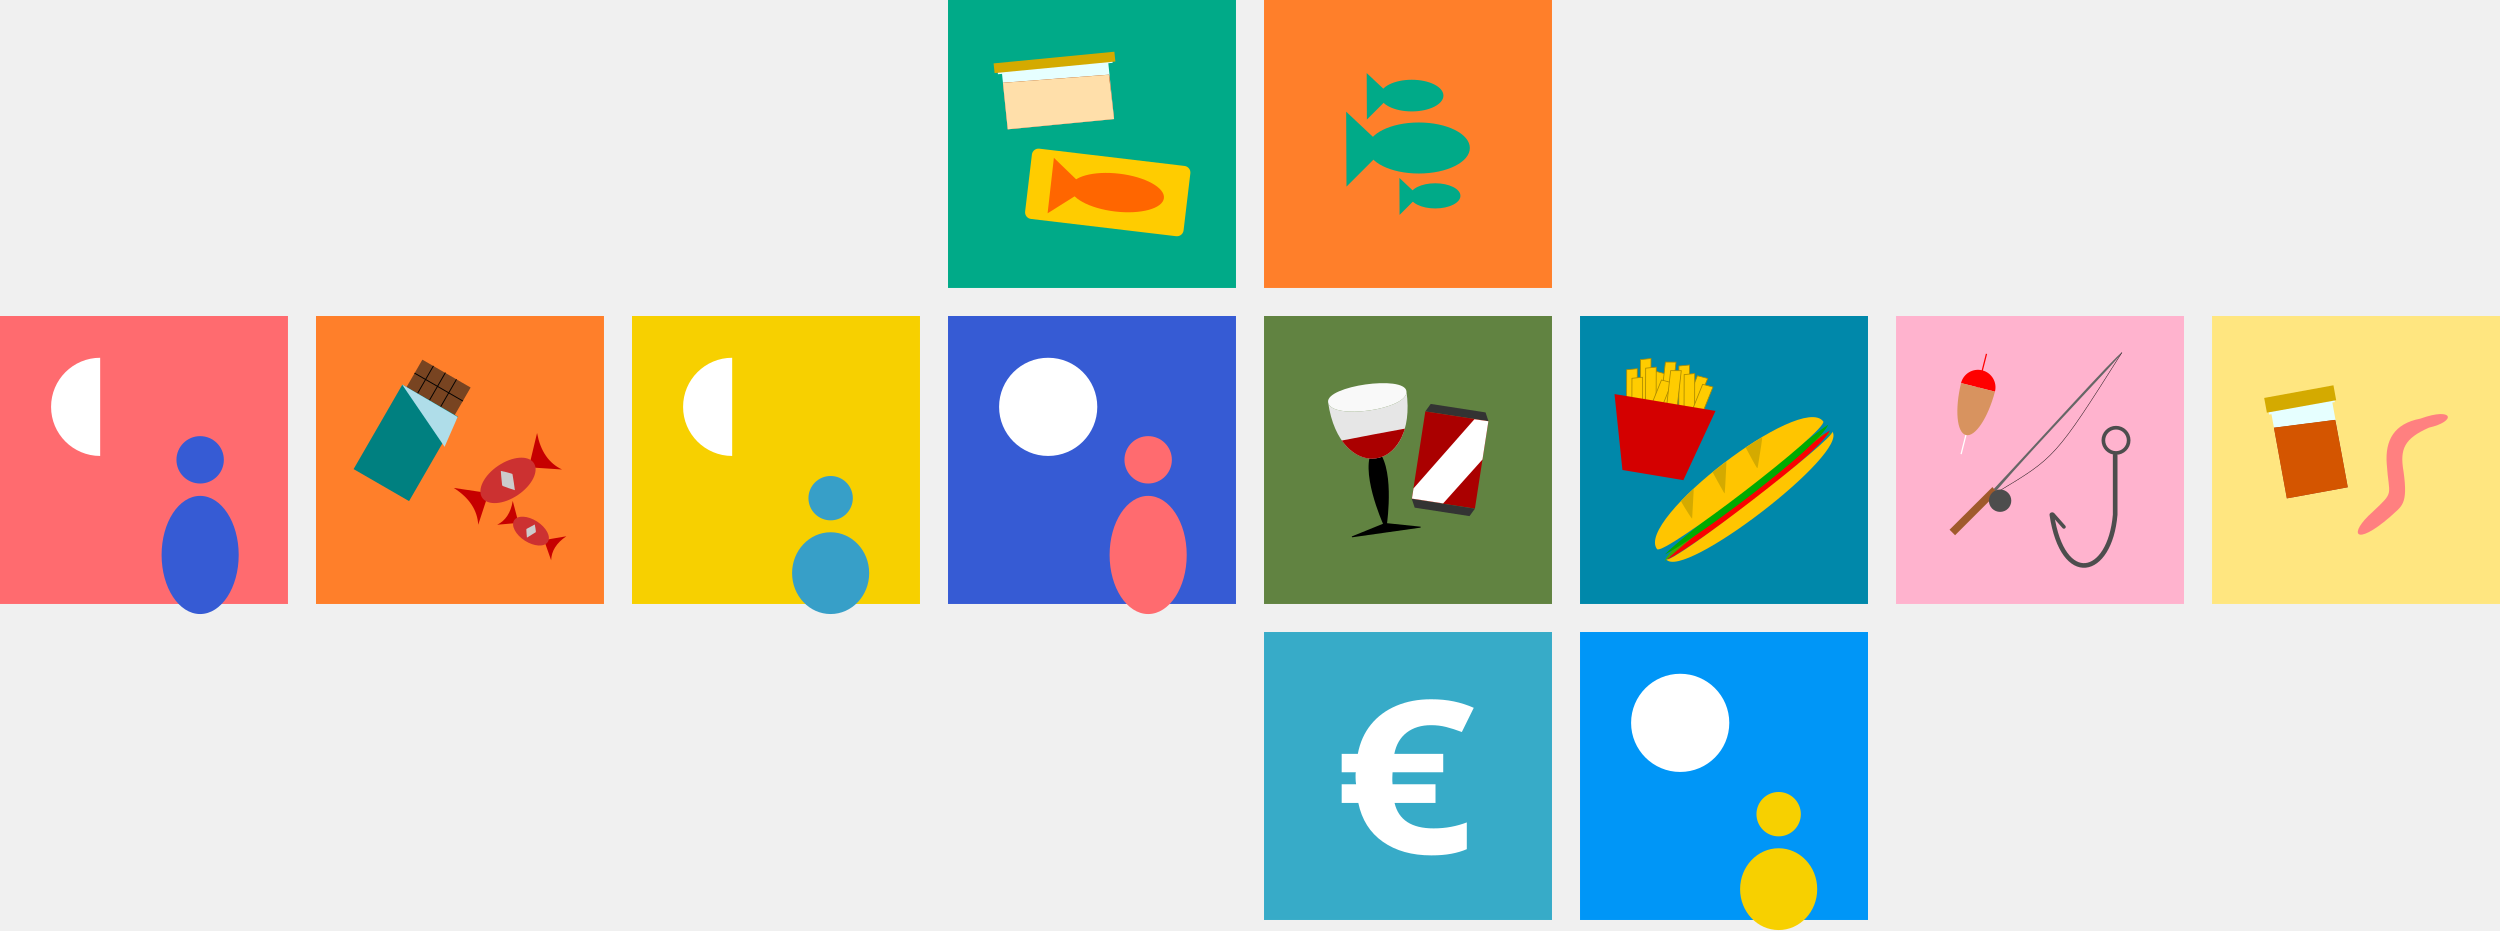
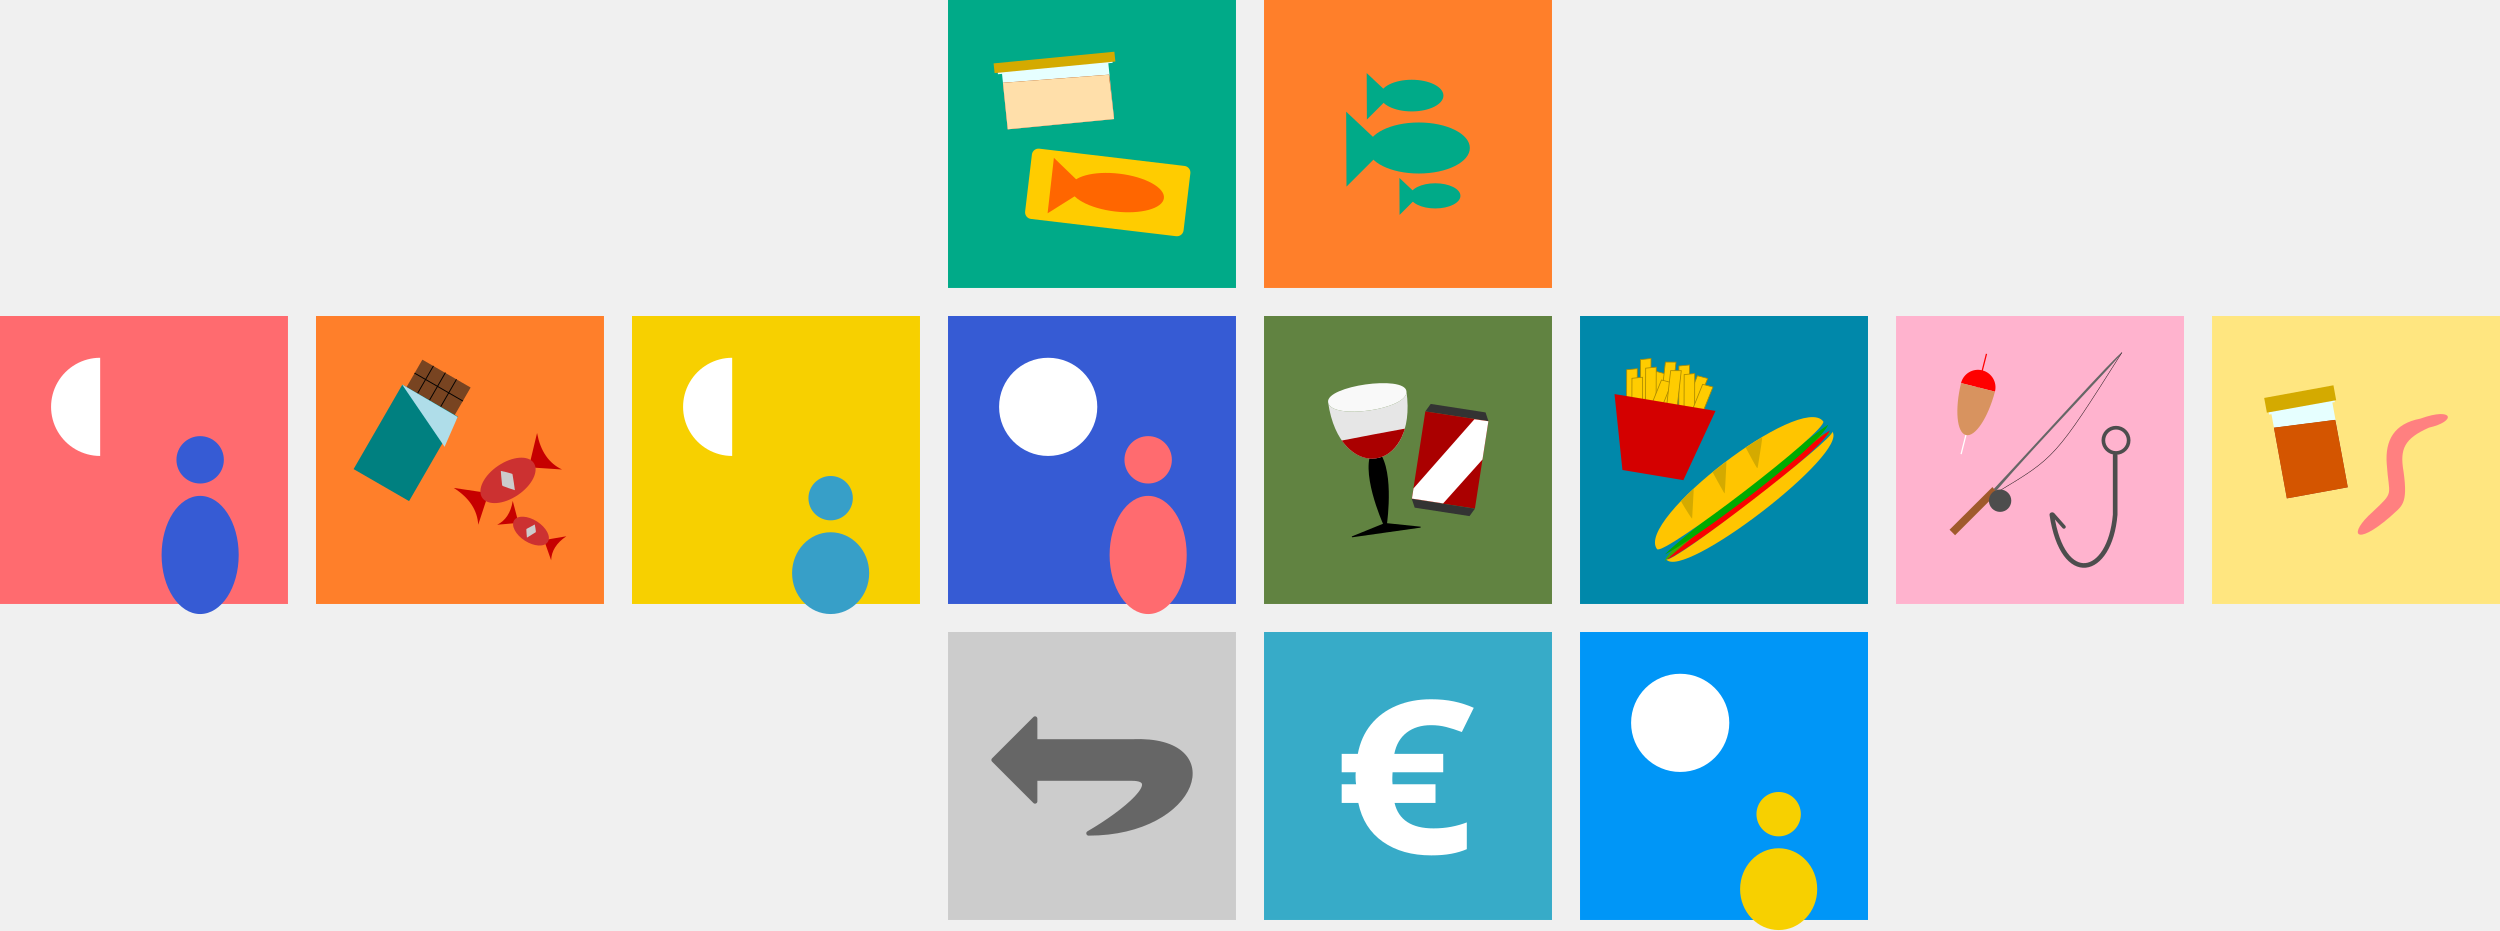
<svg xmlns="http://www.w3.org/2000/svg" width="2674.772" height="995.069" id="svg2" version="1.1">
  <defs id="defs4" />
  <g id="layer1" transform="translate(2070.567,-650.2362)">
    <g id="g4698" transform="translate(-1440.767,902.1598)">
      <rect y="86.173" x="722.586" height="308.097" width="308.097" id="rect2985" style="fill:#618341;fill-opacity:1;fill-rule:evenodd;stroke:none" />
      <g transform="translate(374.6332,-131.7996)" id="g3895">
        <g id="g3043" transform="matrix(0.990128,-0.140166,0.140166,0.990128,224.0924,21.14691)">
          <path id="path3018" d="m 191.178,368.986 c -19.136,19.136 -1.25,81.188 -1.25,81.188 l -35,8.75 0.25,0.969 36.625,-0.004 0.375,-0.094 0.375,0.094 36.625,0.004 0.219,-0.969 -35.103,-8.75 c 0,0 18.02,-62.051 -1.116,-81.188 -0.236,-0.236 -1,0 -1,0 0,0 -0.764,-0.236 -1,0 z" style="font-size:medium;font-style:normal;font-variant:normal;font-weight:normal;font-stretch:normal;text-indent:0;text-align:start;text-decoration:none;line-height:normal;letter-spacing:normal;word-spacing:normal;text-transform:none;direction:ltr;block-progression:tb;writing-mode:lr-tb;text-anchor:start;baseline-shift:baseline;color:#000000;fill:#000000;fill-opacity:1;stroke:none;stroke-width:1px;marker:none;visibility:visible;display:inline;overflow:visible;enable-background:accumulate;font-family:Sans;-inkscape-font-specification:Sans" />
          <g style="fill:#f2f2f2;stroke:none" id="g3007">
            <g style="fill:#f2f2f2;stroke:none" id="g3003">
              <path id="path2993" d="m 150,313.183 c 0,88.822 84.643,88.822 84.643,0 0,19.893 -84.643,19.893 -84.643,0 z" style="fill:#e6e6e6;stroke:none" />
              <path id="path2999" d="m 150,313.183 c 0,-17.607 84.643,-17.607 84.643,0 0,19.893 -84.643,19.893 -84.643,0 z" style="fill:#f9f9f9;stroke:none" />
            </g>
          </g>
          <path id="path3016" d="m 187.055,379.469 c -10.523,-1.883 -19.879,-9.14 -26.662,-20.679 l -1.659,-2.823 1.236,-0.192 c 1.551,-0.241 67.169,-3.249 67.331,-3.086 0.191,0.194 -2.713,5.577 -4.466,8.277 -6.667,10.268 -15.809,16.886 -25.56,18.503 -3.001,0.497 -7.443,0.498 -10.219,5.7e-4 l 0,-1e-5 z" style="fill:#aa0000;stroke:none" />
        </g>
        <g id="g3887" transform="matrix(0.988278,0.1526652,-0.1526652,0.988278,353.8551,-85.00787)">
          <g transform="translate(138.9286,-40.35714)" id="g3875">
            <path style="font-size:medium;font-style:normal;font-variant:normal;font-weight:normal;font-stretch:normal;text-indent:0;text-align:start;text-decoration:none;line-height:normal;letter-spacing:normal;word-spacing:normal;text-transform:none;direction:ltr;block-progression:tb;writing-mode:lr-tb;text-anchor:start;baseline-shift:baseline;color:#000000;fill:#333333;fill-opacity:1;fill-rule:nonzero;stroke:none;stroke-width:8.947;marker:none;visibility:visible;display:inline;overflow:visible;enable-background:accumulate;font-family:Sans;-inkscape-font-specification:Sans" d="m 92.094,406.433 -4.469,8.725 0,0.061 68.312,0 0,-0.061 -4.469,-8.725 -59.375,0 z" id="path3869" />
            <g id="g3871">
              <path id="path3867" d="m 87.625,415.219 0,94.719 68.312,0 0,-94.719 -68.312,0 z" style="font-size:medium;font-style:normal;font-variant:normal;font-weight:normal;font-stretch:normal;text-indent:0;text-align:start;text-decoration:none;line-height:normal;letter-spacing:normal;word-spacing:normal;text-transform:none;direction:ltr;block-progression:tb;writing-mode:lr-tb;text-anchor:start;baseline-shift:baseline;color:#000000;fill:#aa0000;fill-opacity:1;fill-rule:nonzero;stroke:none;stroke-width:8.947;marker:none;visibility:visible;display:inline;overflow:visible;enable-background:accumulate;font-family:Sans;-inkscape-font-specification:Sans" />
              <path id="rect3061" d="m 87.625,509.937 0,0.061 4.469,8.725 59.375,0 4.469,-8.725 0,-0.061 -68.312,0 z" style="font-size:medium;font-style:normal;font-variant:normal;font-weight:normal;font-stretch:normal;text-indent:0;text-align:start;text-decoration:none;line-height:normal;letter-spacing:normal;word-spacing:normal;text-transform:none;direction:ltr;block-progression:tb;writing-mode:lr-tb;text-anchor:start;baseline-shift:baseline;color:#000000;fill:#333333;fill-opacity:1;fill-rule:nonzero;stroke:none;stroke-width:8.947;marker:none;visibility:visible;display:inline;overflow:visible;enable-background:accumulate;font-family:Sans;-inkscape-font-specification:Sans" />
            </g>
          </g>
          <path id="path3885" d="m 226.642,463.711 0,-5.523 26.547,-41.531 26.547,-41.531 7.56,-0.096 7.56,-0.096 0,20.701 0,20.701 -17.214,26.449 -17.214,26.449 -16.893,0 -16.893,0 0,-5.523 z" style="fill:#ffffff;stroke:none" />
        </g>
      </g>
    </g>
    <path id="path3985" d="" style="fill:#ffeeaa;fill-opacity:1;stroke:none" />
    <g transform="translate(-184.0868,660.9846)" id="g4232">
      <rect y="327.348" x="-195.998" height="308.097" width="308.097" id="rect2985-1" style="fill:#0088aa;fill-rule:evenodd;stroke:none" />
      <g id="g4203">
        <g transform="matrix(0.9995776,0.02906053,-0.02906053,0.9995776,13.56589,8.106573)" id="g4039">
          <path id="path4027" d="M -101.425,584.891 C -103.231,582.678 69.526,439.683 72.333,443.124 61.589,429.956 -106.624,573.329 -101.425,584.891 z" style="fill:#44aa00;fill-opacity:1;stroke:none" />
          <path style="fill:#fb0000;fill-opacity:1;stroke:none" d="M -99.991,583.518 C -83.607,564.619 52.491,452.396 70.679,439.661 60.398,464.912 -69.019,567.139 -99.991,583.518 z" id="path4029" />
          <path id="path4037" d="M -101.991,577.518 C -85.607,558.619 50.491,446.396 68.679,433.661 58.398,458.912 -71.019,561.139 -101.991,577.518 z" style="fill:#00aa00;fill-opacity:1;stroke:none" />
          <g id="g4031" transform="matrix(0.7748265,-0.632174,0.632174,0.7748265,-224.3925,127.4273)">
            <path transform="translate(-313.1473,77.78175)" id="path3955" d="m 120.208,338.689 c 0,-39.184 224.254,-39.184 224.254,0 0,10.607 -224.254,10.607 -224.254,0 z" style="fill:#ffc500;fill-opacity:1;stroke:none" />
            <path transform="translate(-313.1473,77.78175)" id="path3997" d="m 169.752,333.646 c -0.019,-2.853 1.691,-19.534 2.036,-19.849 0.149,-0.136 3.806,-0.672 8.128,-1.19 4.321,-0.518 8.46,-1.021 9.196,-1.116 0.737,-0.096 1.339,-0.073 1.339,0.05 0,0.123 -0.775,1.129 -1.722,2.236 -9.477,11.079 -16.633,19.409 -17.685,20.584 l -1.278,1.429 -0.015,-2.143 0,0 z" style="fill:#d4aa00;fill-opacity:1;stroke:none" />
            <path transform="translate(-313.1473,77.78175)" id="path4001" d="m 213.891,333.769 c 0.272,-2.592 3.324,-22.823 3.561,-23.604 0.174,-0.574 0.943,-0.625 9.506,-0.625 8.835,0 9.29,0.032 8.791,0.625 -0.289,0.344 -2.278,2.714 -4.419,5.268 -6.033,7.194 -16.446,19.254 -17.075,19.776 -0.507,0.421 -0.545,0.273 -0.365,-1.439 z" style="fill:#d4aa00;fill-opacity:1;stroke:none" />
            <path transform="translate(-313.1473,77.78175)" id="path4003" d="m 257.952,334.494 c 9.1e-4,-1.195 0.909,-7.297 2.739,-18.416 l 0.952,-5.783 0.922,0.141 c 0.507,0.077 2.288,0.229 3.957,0.337 5.769,0.372 15.537,1.368 15.813,1.612 0.228,0.201 -10.212,10.333 -20.813,20.199 -3.592,3.343 -3.572,3.332 -3.571,1.909 z" style="fill:#d4aa00;fill-opacity:1;stroke:none" />
          </g>
          <path style="fill:#ffc500;fill-opacity:1;stroke:none" d="M -100.541,582.732 C -95.122,589.373 78.057,446.895 73.217,440.964 91.863,463.817 -81.895,605.585 -100.541,582.732 z" id="path4005" />
        </g>
        <g transform="matrix(0.9863827,0.1644661,-0.1644661,0.9863827,-11.28498,-125.6198)" id="g4185">
          <g id="g4168">
            <g transform="matrix(0.861092,0,0,0.836113,7.223961,83.34625)" id="g4124">
              <path style="fill:#ffcc00;stroke:#aa8800" d="m -65.26,529.019 13.317,84.313 12.971,-2.049 -13.553,-85.809 z" id="path4054" />
              <path style="fill:#ffcc00;stroke:#aa8800" d="m -50.52,513.335 13.317,84.313 12.971,-2.049 -13.553,-85.809 z" id="path4054-0" />
              <path style="fill:#ffcc00;stroke:#aa8800" d="m -28.779,524.926 -17.954,83.448 12.838,2.762 18.272,-84.93 z" id="path4054-9" />
              <path style="fill:#ffcc00;stroke:#aa8800" d="m -2.032,513.335 13.317,84.313 12.971,-2.049 -13.553,-85.809 z" id="path4054-4" />
              <path style="fill:#ffcc00;stroke:#aa8800" d="m 22.601,521.725 -17.954,83.448 12.838,2.762 18.272,-84.93 z" id="path4054-9-8" />
              <path style="fill:#ffcc00;stroke:#aa8800" d="m -19.414,511.208 4.363,85.246 13.115,-0.671 -4.44,-86.76 z" id="path4054-8" />
            </g>
            <g id="g4124-2" transform="matrix(0.861092,0,0,0.836113,14.27167,91.46806)">
              <path style="fill:#ffcc00;stroke:#aa8800" d="m -65.26,529.019 13.317,84.313 12.971,-2.049 -13.553,-85.809 z" id="path4054-45" />
              <path style="fill:#ffcc00;stroke:#aa8800" d="m -50.52,513.335 13.317,84.313 12.971,-2.049 -13.553,-85.809 z" id="path4054-0-5" />
              <path style="fill:#ffcc00;stroke:#aa8800" d="m -28.779,524.926 -17.954,83.448 12.838,2.762 18.272,-84.93 z" id="path4054-9-1" />
              <path style="fill:#ffcc00;stroke:#aa8800" d="m -2.032,513.335 13.317,84.313 12.971,-2.049 -13.553,-85.809 z" id="path4054-4-7" />
              <path style="fill:#ffcc00;stroke:#aa8800" d="m 22.601,521.725 -17.954,83.448 12.838,2.762 18.272,-84.93 z" id="path4054-9-8-1" />
              <path style="fill:#ffcc00;stroke:#aa8800" d="m -19.414,511.208 4.363,85.246 13.115,-0.671 -4.44,-86.76 z" id="path4054-8-1" />
            </g>
            <path id="path4052" d="m -57.579,553.497 21.731,78.748 66.122,0 21.731,-78.748 z" style="fill:#d40000;stroke:none" />
          </g>
        </g>
      </g>
    </g>
    <g id="g4564" transform="translate(-329.8727,192.7018)">
      <g id="g4451" transform="translate(721.7187,203.2897)">
        <g style="fill:#ffe680" transform="translate(100.2602,264.9931)" id="g4232-1">
          <rect y="327.348" x="-195.998" height="308.097" width="308.097" id="rect2985-1-1" style="fill:#ffe680;fill-rule:evenodd;stroke:none" />
        </g>
        <g id="g4461">
          <path style="fill:#ff8080;stroke:none" d="m 127.171,702.134 c -28.221,5.358 -37.921,23.12 -35.977,48.68 2.33,35.048 8.808,28.464 -14.968,50.977 -26.959,23.713 -19.31,38.183 18.537,5.443 12.315,-11.703 19.561,-12.225 14.34,-48.838 -4.053,-23.759 0.789,-34.891 27.235,-46.601 29.923,-6.812 26.465,-22.492 -9.167,-9.661 z" id="path4433" />
          <g id="g4445" transform="matrix(0.5615522,-0.1026184,0.1026184,0.5615522,-62.38352,331.4606)">
            <path id="path4435" d="m -63.135,640.087 0,160.614 116.168,0 0,-161.624 4.724,0 0,-6.2 -4.821,0 -120.536,0 0,7.143 z" style="fill:#e6ffff;fill-opacity:1;stroke:none" />
            <path transform="translate(-313.1473,69.56746)" id="path4439" d="m 250,663.666 0,-67.321 1.696,7.8e-4 c 0.933,4.4e-4 26.757,1.367 57.387,3.036 30.63,1.669 55.982,3.035 56.339,3.035 0.624,0 0.649,2.404 0.649,64.286 l 0,64.286 -58.036,0 -58.036,0 0,-67.321 z" style="fill:#aa4400;fill-opacity:1;stroke:none" />
            <path transform="translate(-313.1473,69.56746)" id="path4441" d="m 250,663.671 0,-67.317 2.589,0.193 c 2.213,0.165 80.369,4.335 104.64,5.583 6.831,0.351 8.147,0.507 8.281,0.977 0.087,0.308 0.271,29.207 0.409,64.22 l 0.25,63.661 -58.084,0 -58.084,0 0,-67.317 z" style="fill:#d45500;fill-opacity:1;stroke:none" />
            <path id="path4443" d="m -71.089,635.749 0,-28.064 131.951,0 0,28.438 z" style="fill:#d4aa00;stroke:none" />
          </g>
        </g>
      </g>
    </g>
    <g id="g3330" transform="translate(220.2739,-827.1584)">
      <rect y="1815.491" x="-262.262" height="308.097" width="308.097" id="rect2985-1-1-4" style="fill:#ffb3ce;fill-opacity:1;fill-rule:evenodd;stroke:none" />
      <g transform="translate(1608,140)" id="g3314">
        <g id="g4621" transform="matrix(0.9193066,0,0,0.9193066,-1751.957,1133.416)">
          <path style="fill:#666666;stroke:none" d="m 1238.952,509.405 c -5.119,1.091 -99.668,106.066 -149.503,159.099 l 2.399,2.652 c 47.477,-55.39 147.521,-158.471 147.103,-161.751 z" id="path4603" transform="translate(-1104.546,122.5988)" />
          <path style="fill:#a05a2c;stroke:none" d="m 1088.061,666.105 5.682,6.945 -49.182,49.182 -6.44,-6.44 z" id="path4605" transform="translate(-1104.546,122.5988)" />
          <path style="fill:none;stroke:#000000;stroke-width:0.5;stroke-linecap:butt;stroke-linejoin:miter;stroke-miterlimit:4;stroke-opacity:1;stroke-dasharray:none" d="M 1238.839,509.416 C 1161.138,632.366 1160.415,631.916 1093.75,672.005" id="path4611" transform="translate(-1104.546,122.5988)" />
-           <path style="fill:#4d4d4d;fill-opacity:1;stroke:none" id="path4609" d="m 1106.607,687.362 c 0,7.199 -5.836,13.036 -13.036,13.036 -7.199,0 -13.036,-5.836 -13.036,-13.036 0,-7.199 5.836,-13.036 13.036,-13.036 7.199,0 13.036,5.836 13.036,13.036 z" transform="translate(-1101.154,117.2417)" />
+           <path style="fill:#4d4d4d;fill-opacity:1;stroke:none" id="path4609" d="m 1106.607,687.362 a 13.036,13.036 0 0 1 -13.036,13.036 13.036,13.036 0 0 1 -13.036,-13.036 13.036,13.036 0 0 1 13.036,-13.036 13.036,13.036 0 0 1 13.036,13.036 z" transform="translate(-1101.154,117.2417)" />
        </g>
        <g id="g4633" transform="matrix(1.307474,0,0,1.307474,-1818.23,926.7084)" style="stroke:#4d4d4d">
          <path id="path4627" d="m 139.531,686.787 0,48.518 c -4.319,50.871 -42.885,59.692 -51.832,0" style="fill:none;stroke:#4d4d4d;stroke-width:3.795;stroke-linecap:round;stroke-linejoin:miter;stroke-miterlimit:4;stroke-opacity:1;stroke-dasharray:none" />
          <path id="path4629" d="m 88.57,735.04 9.028,10.228" style="fill:none;stroke:#4d4d4d;stroke-width:3;stroke-linecap:round;stroke-linejoin:miter;stroke-miterlimit:4;stroke-opacity:1;stroke-dasharray:none" />
-           <path transform="translate(-1104.546,122.5988)" d="m 1255.115,551.832 c 0,5.718 -4.636,10.354 -10.354,10.354 -5.718,0 -10.354,-4.636 -10.354,-10.354 0,-5.718 4.636,-10.354 10.354,-10.354 5.718,0 10.354,4.636 10.354,10.354 z" id="path4631" style="fill:none;stroke:#4d4d4d;stroke-width:3;stroke-linecap:round;stroke-linejoin:bevel;stroke-miterlimit:4;stroke-opacity:1;stroke-dasharray:none" />
+           <path transform="translate(-1104.546,122.5988)" d="m 1255.115,551.832 a 10.354,10.354 0 0 1 -10.354,10.354 10.354,10.354 0 0 1 -10.354,-10.354 10.354,10.354 0 0 1 10.354,-10.354 10.354,10.354 0 0 1 10.354,10.354 z" id="path4631" style="fill:none;stroke:#4d4d4d;stroke-width:3;stroke-linecap:round;stroke-linejoin:bevel;stroke-miterlimit:4;stroke-opacity:1;stroke-dasharray:none" />
        </g>
        <g transform="matrix(0.5059572,0.1281894,-0.1281894,0.5059572,-1830.994,1371.493)" id="g3939">
          <path id="path3928" d="m 268.923,742.34 0,82.437" style="fill:#ffffff;fill-opacity:1;stroke:#ffffff;stroke-width:2.611;stroke-linecap:butt;stroke-linejoin:miter;stroke-miterlimit:4;stroke-opacity:1;stroke-dasharray:none" transform="translate(-4.3445948e-6,3.159793e-5)" />
          <path style="fill:#ff0000;fill-opacity:1;stroke:#ff0000;stroke-width:2.611;stroke-linecap:butt;stroke-linejoin:miter;stroke-miterlimit:4;stroke-opacity:1;stroke-dasharray:none" d="m 268.923,612.697 0,82.437" id="path3922" transform="translate(-4.3445948e-6,3.159793e-5)" />
          <path id="path3152" d="m 268.87,647.614 c -19.805,0 -35.844,16.039 -35.844,35.844 0,0.052 -2.2e-4,0.104 0,0.156 l 71.719,0 c 2e-4,-0.052 0,-0.104 0,-0.156 0,-19.805 -16.07,-35.844 -35.875,-35.844 z" style="fill:#ff0000;fill-opacity:1;stroke:none" />
          <path id="path3148" d="m 304.751,683.584 -71.656,0 c 0.612,55.964 16.396,100.839 35.812,100.839 19.417,0 35.232,-44.874 35.844,-100.839 z" style="fill:#d8935f;fill-opacity:1;stroke:none" />
        </g>
      </g>
    </g>
-     <g id="g3348" transform="translate(139.026,1024.721)">
-       <rect style="fill:#37abc8;fill-opacity:1;fill-rule:evenodd;stroke:none" id="rect2985-1-1-4-1" width="308.097" height="308.097" x="-857.207" y="301.709" />
-       <text xml:space="preserve" style="font-size:246.699px;font-style:normal;font-weight:normal;line-height:125%;letter-spacing:0px;word-spacing:0px;fill:#ffffff;fill-opacity:1;stroke:none;font-family:Sans" x="-726.906" y="579.666" id="text3157" transform="scale(1.076637,0.9288181)">
-         <tspan id="tspan3159" x="-726.906" y="579.666" style="font-style:normal;font-variant:normal;font-weight:bold;font-stretch:normal;font-family:DokChampa;-inkscape-font-specification:DokChampa Bold">€</tspan>
-       </text>
-     </g>
+     <rect y="1326.429" x="-718.181" height="308.097" width="308.097" id="rect2985-1-1-4-1" style="fill:#37abc8;fill-opacity:1;fill-rule:evenodd;stroke:none" />
+     <text transform="scale(1.076637,0.9288181)" id="text3157" y="1682.919" x="-597.776" style="font-style:normal;font-weight:normal;font-size:246.699px;line-height:125%;font-family:Sans;letter-spacing:0px;word-spacing:0px;fill:#ffffff;fill-opacity:1;stroke:none" xml:space="preserve">
+       <tspan style="font-style:normal;font-variant:normal;font-weight:bold;font-stretch:normal;font-family:DokChampa;-inkscape-font-specification:'DokChampa Bold'" y="1682.919" x="-597.776" id="tspan3159">€</tspan>
+     </text>
+     <rect style="fill:#cccccc;fill-opacity:1;fill-rule:evenodd;stroke:none" id="rect4294" width="308.097" height="308.097" x="-1056.278" y="1326.429" />
    <g id="g4826" transform="translate(-2954.845,794.0753)">
      <rect y="194.258" x="1222.375" height="308.097" width="308.097" id="rect2985-9" style="fill:#ff7f2a;fill-opacity:1;fill-rule:evenodd;stroke:none" />
      <g id="g4809">
        <g id="g4786" transform="matrix(0.6674913,0,0,0.6674913,486.9109,134.8176)">
          <g transform="matrix(0.5756805,-0.388286,0.388286,0.5756805,486.0992,697.0466)" id="g4750">
            <path style="fill:#c60000;fill-opacity:1;stroke:none" d="m 1266.429,276.648 c 17.314,39.898 16.253,73.672 -0.714,102.143 l 60.714,-47.143 z" id="path4716" />
            <path style="fill:#c60000;fill-opacity:1;stroke:none" d="m 1496.786,279.148 c -17.314,39.898 -16.253,73.672 0.714,102.143 l -60.714,-47.143 z" id="path4716-6" />
-             <path style="fill:#cc3131;fill-opacity:1;stroke:none" id="path4718" d="m 1422.499,293.076 c 0,28.403 -37.256,51.429 -83.213,51.429 -45.957,0 -83.213,-23.025 -83.213,-51.429 0,-28.403 37.256,-51.429 83.213,-51.429 45.957,0 83.213,23.025 83.213,51.429 z" transform="matrix(0.8626591,0,0,0.7916667,224.653,100.3433)" />
+             <path style="fill:#cc3131;fill-opacity:1;stroke:none" id="path4718" d="m 1422.499,293.076 a 83.213,51.429 0 0 1 -83.213,51.429 83.213,51.429 0 0 1 -83.213,-51.429 83.213,51.429 0 0 1 83.213,-51.429 83.213,51.429 0 0 1 83.213,51.429 z" transform="matrix(0.8626591,0,0,0.7916667,224.653,100.3433)" />
            <path style="fill:#cccccc;fill-opacity:1;stroke:none" d="m 1370.969,347.717 c -8.941,-11.926 -9.155,-12.296 -8.207,-14.177 4.045,-8.022 15.35,-28.559 15.725,-28.568 0.256,-0.006 4.535,4.527 9.509,10.073 6.369,7.101 8.912,10.428 8.599,11.25 -1.191,3.13 -15.764,33.615 -16.081,33.639 -0.201,0.015 -4.496,-5.482 -9.545,-12.217 l 0,0 z" id="path4748" />
          </g>
          <g transform="matrix(0.3758879,0.2417836,-0.2417836,0.3758879,1008.039,-24.75173)" id="g4750-3">
            <path style="fill:#c60000;fill-opacity:1;stroke:none" d="m 1266.429,276.648 c 17.314,39.898 16.253,73.672 -0.714,102.143 l 60.714,-47.143 z" id="path4716-7" />
            <path style="fill:#c60000;fill-opacity:1;stroke:none" d="m 1496.786,279.148 c -17.314,39.898 -16.253,73.672 0.714,102.143 l -60.714,-47.143 z" id="path4716-6-8" />
-             <path style="fill:#cc3131;fill-opacity:1;stroke:none" id="path4718-8" d="m 1422.499,293.076 c 0,28.403 -37.256,51.429 -83.213,51.429 -45.957,0 -83.213,-23.025 -83.213,-51.429 0,-28.403 37.256,-51.429 83.213,-51.429 45.957,0 83.213,23.025 83.213,51.429 z" transform="matrix(0.8626591,0,0,0.7916667,224.653,100.3433)" />
+             <path style="fill:#cc3131;fill-opacity:1;stroke:none" id="path4718-8" d="m 1422.499,293.076 a 83.213,51.429 0 0 1 -83.213,51.429 83.213,51.429 0 0 1 -83.213,-51.429 83.213,51.429 0 0 1 83.213,-51.429 83.213,51.429 0 0 1 83.213,51.429 z" transform="matrix(0.8626591,0,0,0.7916667,224.653,100.3433)" />
            <path style="fill:#cccccc;fill-opacity:1;stroke:none" d="m 1370.969,347.717 c -8.941,-11.926 -9.155,-12.296 -8.207,-14.177 4.045,-8.022 15.35,-28.559 15.725,-28.568 0.256,-0.006 4.535,4.527 9.509,10.073 6.369,7.101 8.912,10.428 8.599,11.25 -1.191,3.13 -15.764,33.615 -16.081,33.639 -0.201,0.015 -4.496,-5.482 -9.545,-12.217 l 0,0 z" id="path4748-2" />
          </g>
        </g>
        <g id="g4804" transform="matrix(0.466838,0.269529,-0.269529,0.466838,876.0563,-162.241)">
          <rect y="221.007" x="1113.188" height="156.069" width="110.612" id="rect4802" style="fill:#784421;fill-opacity:1;stroke:none" />
          <path style="fill:none;stroke:#000000;stroke-width:1.855px;stroke-linecap:butt;stroke-linejoin:miter;stroke-opacity:1" d="m 1138.382,220.656 0,121.043" id="path5162" />
          <path style="fill:none;stroke:#000000;stroke-width:1.855px;stroke-linecap:butt;stroke-linejoin:miter;stroke-opacity:1" d="m 1165.682,220.334 0,124.592" id="path5164" />
          <path style="fill:none;stroke:#000000;stroke-width:1.855px;stroke-linecap:butt;stroke-linejoin:miter;stroke-opacity:1" d="m 1191.407,220.922 0,120.866" id="path5166" />
          <rect y="283.791" x="1103.571" height="193.571" width="127.143" id="rect4798" style="fill:#008080;fill-opacity:1;stroke:none" />
          <path id="path4800" d="m 1102.857,283.791 135,65 -7.143,-64.286 z" style="fill:#afdde9;stroke:none" />
        </g>
      </g>
      <path style="fill:none;stroke:#000000;stroke-width:1px;stroke-linecap:butt;stroke-linejoin:miter;stroke-opacity:1" d="m 913.43,506.754 51.895,29.962" id="path5168" transform="translate(414.2857,-251.4286)" />
    </g>
    <g transform="translate(-540.5491,326.8177)" id="g4232-4">
      <rect y="323.418" x="-177.632" height="308.097" width="308.097" id="rect2985-1-8" style="fill:#ff7f2a;fill-rule:evenodd;stroke:none" />
      <g id="g5006">
        <g transform="matrix(0.6931217,0,0,0.6931217,8.51622,153.8759)" style="fill:#00aa88" id="g4954">
          <path style="fill:#00aa88;fill-opacity:1;stroke:none" d="m -188.393,742.245 0.505,115.662 59.346,-59.346 z" id="path4950" transform="translate(46.62182,-325.2515)" />
-           <path style="fill:#00aa88;fill-opacity:1;stroke:none" id="path4952" d="m -8.586,775.075 c 0,21.758 -35.276,39.396 -78.792,39.396 -43.516,0 -78.792,-17.638 -78.792,-39.396 0,-21.758 35.276,-39.396 78.792,-39.396 43.516,0 78.792,17.638 78.792,39.396 z" transform="translate(57.7335,-302.0179)" />
+           <path style="fill:#00aa88;fill-opacity:1;stroke:none" id="path4952" d="m -8.586,775.075 a 78.792,39.396 0 0 1 -78.792,39.396 78.792,39.396 0 0 1 -78.792,-39.396 78.792,39.396 0 0 1 78.792,-39.396 78.792,39.396 0 0 1 78.792,39.396 z" transform="translate(57.7335,-302.0179)" />
        </g>
        <g transform="matrix(0.3420208,0,0,0.3420208,15.71127,371.1739)" style="fill:#00aa88" id="g4954-6">
          <path style="fill:#00aa88;fill-opacity:1;stroke:none" d="m -188.393,742.245 0.505,115.662 59.346,-59.346 z" id="path4950-7" transform="translate(46.62182,-325.2515)" />
-           <path style="fill:#00aa88;fill-opacity:1;stroke:none" id="path4952-8" d="m -8.586,775.075 c 0,21.758 -35.276,39.396 -78.792,39.396 -43.516,0 -78.792,-17.638 -78.792,-39.396 0,-21.758 35.276,-39.396 78.792,-39.396 43.516,0 78.792,17.638 78.792,39.396 z" transform="translate(57.7335,-302.0179)" />
+           <path style="fill:#00aa88;fill-opacity:1;stroke:none" id="path4952-8" d="m -8.586,775.075 a 78.792,39.396 0 0 1 -78.792,39.396 78.792,39.396 0 0 1 -78.792,-39.396 78.792,39.396 0 0 1 78.792,-39.396 78.792,39.396 0 0 1 78.792,39.396 z" transform="translate(57.7335,-302.0179)" />
        </g>
        <g transform="matrix(0.4300362,0,0,0.4300362,-6.818565,222.2576)" style="fill:#00aa88" id="g4954-6-3">
          <path style="fill:#00aa88;fill-opacity:1;stroke:none" d="m -188.393,742.245 0.505,115.662 59.346,-59.346 z" id="path4950-7-6" transform="translate(46.62182,-325.2515)" />
-           <path style="fill:#00aa88;fill-opacity:1;stroke:none" id="path4952-8-4" d="m -8.586,775.075 c 0,21.758 -35.276,39.396 -78.792,39.396 -43.516,0 -78.792,-17.638 -78.792,-39.396 0,-21.758 35.276,-39.396 78.792,-39.396 43.516,0 78.792,17.638 78.792,39.396 z" transform="translate(57.7335,-302.0179)" />
+           <path style="fill:#00aa88;fill-opacity:1;stroke:none" id="path4952-8-4" d="m -8.586,775.075 a 78.792,39.396 0 0 1 -78.792,39.396 78.792,39.396 0 0 1 -78.792,-39.396 78.792,39.396 0 0 1 78.792,-39.396 78.792,39.396 0 0 1 78.792,39.396 z" transform="translate(57.7335,-302.0179)" />
        </g>
      </g>
    </g>
    <g id="g5146" transform="translate(-915.3614,-61.19951)">
      <g id="g4232-4-1" transform="translate(36.71575,388.0172)">
        <g id="g5017">
          <rect y="323.418" x="-177.632" height="308.097" width="308.097" id="rect2985-1-8-4" style="fill:#00aa88;fill-opacity:1;fill-rule:evenodd;stroke:none" />
        </g>
      </g>
      <g transform="translate(4.135291,-14.94092)" id="g5134">
        <g id="g4445-0" transform="matrix(0.9791877,-0.09477365,0.03809243,0.3694185,-49.82096,562.9757)">
          <path id="path4435-7" d="m -63.135,640.087 0,160.614 116.168,0 0,-161.624 4.724,0 0,-6.2 -4.821,0 -120.536,0 0,7.143 z" style="fill:#e6ffff;fill-opacity:1;stroke:none" />
          <path transform="translate(-313.1473,69.56746)" id="path4439-9" d="m 250,663.666 0,-67.321 1.696,7.8e-4 c 0.933,4.4e-4 26.757,1.367 57.387,3.036 30.63,1.669 55.982,3.035 56.339,3.035 0.624,0 0.649,2.404 0.649,64.286 l 0,64.286 -58.036,0 -58.036,0 0,-67.321 z" style="fill:#aa4400;fill-opacity:1;stroke:none" />
          <path transform="translate(-313.1473,69.56746)" id="path4441-0" d="m 250,663.671 0,-67.317 2.589,0.193 c 2.213,0.165 80.369,4.335 104.64,5.583 6.831,0.351 8.147,0.507 8.281,0.977 0.087,0.308 0.271,29.207 0.409,64.22 l 0.25,63.661 -58.084,0 -58.084,0 0,-67.317 z" style="fill:#ffdfaa;fill-opacity:1;stroke:none" />
          <path id="path4443-8" d="m -71.089,635.749 0,-28.064 131.951,0 0,28.438 z" style="fill:#d4aa00;stroke:none" />
        </g>
        <g id="g5128" transform="matrix(0.9930004,0.1181107,-0.1181107,0.9930004,110.292,3.473793)">
          <rect ry="7.143" y="894.414" x="-59.52" height="75.714" width="170.714" id="rect5060" style="fill:#ffcc00;fill-opacity:1;stroke:none" />
          <g id="g4954-6-0" style="fill:#ff6600" transform="matrix(0.638964,0,0,0.5166932,54.84565,686.8151)">
            <path transform="translate(46.62182,-325.2515)" id="path4950-7-7" d="m -188.393,742.245 0.505,115.662 59.346,-59.346 z" style="fill:#ff6600;fill-opacity:1;stroke:none" />
-             <path transform="translate(57.7335,-302.0179)" d="m -8.586,775.075 c 0,21.758 -35.276,39.396 -78.792,39.396 -43.516,0 -78.792,-17.638 -78.792,-39.396 0,-21.758 35.276,-39.396 78.792,-39.396 43.516,0 78.792,17.638 78.792,39.396 z" id="path4952-8-9" style="fill:#ff6600;fill-opacity:1;stroke:none" />
-           </g>
-         </g>
-       </g>
-     </g>
-     <g id="g3212" transform="translate(-974.0901,421.8942)">
-       <g id="g4232-4-1-7" transform="translate(95.44446,243.0201)" style="fill:#365bd4;fill-opacity:1">
-         <g id="g5017-4" style="fill:#365bd4;fill-opacity:1">
-           <rect y="323.418" x="-177.632" height="308.097" width="308.097" id="rect2985-1-8-4-0" style="fill:#365bd4;fill-opacity:1;fill-rule:evenodd;stroke:none" />
-         </g>
-       </g>
-       <path style="fill:#ffffff;fill-opacity:1;stroke:none" id="path3165" d="m 13.132,1831.19 c 0,29.01 -23.518,52.528 -52.528,52.528 -29.01,0 -52.528,-23.518 -52.528,-52.528 0,-29.01 23.518,-52.528 52.528,-52.528 29.01,0 52.528,23.517 52.528,52.528 z" transform="translate(64.37682,-1167.544)" />
-       <g transform="translate(58.7287,-144.9971)" id="g3941" style="fill:#ff6b6f;fill-opacity:1">
-         <path transform="translate(-9.096624,-1014.193)" d="m 123.571,1981.291 c 0,34.912 -18.468,63.214 -41.25,63.214 -22.782,0 -41.25,-28.302 -41.25,-63.214 0,-34.912 18.468,-63.214 41.25,-63.214 22.782,0 41.25,28.302 41.25,63.214 z" id="path3937" style="fill:#ff6b6f;fill-opacity:1;stroke:none" />
-         <path transform="translate(-6.060911,-1014.193)" d="m 104.643,1879.505 c 0,14.004 -11.353,25.357 -25.357,25.357 -14.004,0 -25.357,-11.353 -25.357,-25.357 0,-14.004 11.353,-25.357 25.357,-25.357 14.004,0 25.357,11.353 25.357,25.357 z" id="path3939" style="fill:#ff6b6f;fill-opacity:1;stroke:none" />
-       </g>
+             <path transform="translate(57.7335,-302.0179)" d="m -8.586,775.075 a 78.792,39.396 0 0 1 -78.792,39.396 78.792,39.396 0 0 1 -78.792,-39.396 78.792,39.396 0 0 1 78.792,-39.396 78.792,39.396 0 0 1 78.792,39.396 z" id="path4952-8-9" style="fill:#ff6600;fill-opacity:1;stroke:none" />
+           </g>
+         </g>
+       </g>
+     </g>
+     <g style="fill:#365bd4;fill-opacity:1" transform="translate(-878.6457,664.9143)" id="g4232-4-1-7">
+       <g style="fill:#365bd4;fill-opacity:1" id="g5017-4">
+         <rect style="fill:#365bd4;fill-opacity:1;fill-rule:evenodd;stroke:none" id="rect2985-1-8-4-0" width="308.097" height="308.097" x="-177.632" y="323.418" />
+       </g>
+     </g>
+     <circle r="52.528" cy="1085.54" cx="-949.109" id="path3165" style="fill:#ffffff;fill-opacity:1;stroke:none" />
+     <g style="fill:#ff6b6f;fill-opacity:1" id="g3941" transform="translate(-915.3614,276.8971)">
+       <ellipse ry="63.214" rx="41.25" cy="1981.291" cx="82.321" style="fill:#ff6b6f;fill-opacity:1;stroke:none" id="path3937" transform="translate(-9.096624,-1014.193)" />
+       <circle r="25.357" cy="1879.505" cx="79.286" style="fill:#ff6b6f;fill-opacity:1;stroke:none" id="path3939" transform="translate(-6.060911,-1014.193)" />
    </g>
    <g id="g3221" transform="translate(-2361.126,425.2638)">
      <g id="g4232-4-1-7-1" transform="translate(468.1907,239.6505)">
        <g id="g5017-4-5">
          <rect y="323.418" x="-177.632" height="308.097" width="308.097" id="rect2985-1-8-4-0-2" style="fill:#ff6b6f;fill-opacity:1;fill-rule:evenodd;stroke:none" />
        </g>
      </g>
-       <path style="fill:#ffffff;fill-opacity:1;stroke:none" id="path3165-7" d="m -39.396,1883.718 c -29.01,0 -52.528,-23.518 -52.528,-52.528 0,-29.01 23.518,-52.528 52.528,-52.528 1e-6,0 2e-6,0 3e-6,0 l -10e-7,52.528 z" transform="translate(437.1231,-1170.914)" />
+       <path style="fill:#ffffff;fill-opacity:1;stroke:none" id="path3165-7" d="m -39.396,1883.718 a 52.528,52.528 0 0 1 -45.491,-26.264 52.528,52.528 0 0 1 0,-52.528 52.528,52.528 0 0 1 45.491,-26.264 l -10e-7,52.528 z" transform="translate(437.1231,-1170.914)" />
      <g transform="translate(431.475,-148.3667)" id="g3941-6" style="fill:#365bd4;fill-opacity:1">
-         <path transform="translate(-9.096624,-1014.193)" d="m 123.571,1981.291 c 0,34.912 -18.468,63.214 -41.25,63.214 -22.782,0 -41.25,-28.302 -41.25,-63.214 0,-34.912 18.468,-63.214 41.25,-63.214 22.782,0 41.25,28.302 41.25,63.214 z" id="path3937-1" style="fill:#365bd4;fill-opacity:1;stroke:none" />
-         <path transform="translate(-6.060911,-1014.193)" d="m 104.643,1879.505 c 0,14.004 -11.353,25.357 -25.357,25.357 -14.004,0 -25.357,-11.353 -25.357,-25.357 0,-14.004 11.353,-25.357 25.357,-25.357 14.004,0 25.357,11.353 25.357,25.357 z" id="path3939-4" style="fill:#365bd4;fill-opacity:1;stroke:none" />
+         <path transform="translate(-9.096624,-1014.193)" d="m 123.571,1981.291 a 41.25,63.214 0 0 1 -41.25,63.214 41.25,63.214 0 0 1 -41.25,-63.214 41.25,63.214 0 0 1 41.25,-63.214 41.25,63.214 0 0 1 41.25,63.214 z" id="path3937-1" style="fill:#365bd4;fill-opacity:1;stroke:none" />
+         <path transform="translate(-6.060911,-1014.193)" d="m 104.643,1879.505 a 25.357,25.357 0 0 1 -25.357,25.357 25.357,25.357 0 0 1 -25.357,-25.357 25.357,25.357 0 0 1 25.357,-25.357 25.357,25.357 0 0 1 25.357,25.357 z" id="path3939-4" style="fill:#365bd4;fill-opacity:1;stroke:none" />
      </g>
    </g>
    <g id="g3194" transform="translate(-301.5613,416.9814)">
      <g id="g4232-4-1-7-2" transform="translate(99.10871,586.0296)">
        <g id="g5017-4-3">
          <rect y="323.418" x="-177.632" height="308.097" width="308.097" id="rect2985-1-8-4-0-22" style="fill:#0096f7;fill-opacity:1;fill-rule:evenodd;stroke:none" />
        </g>
      </g>
-       <path style="fill:#ffffff;fill-opacity:1;stroke:none" id="path3165-1" d="m 13.132,1831.19 c 0,29.01 -23.518,52.528 -52.528,52.528 -29.01,0 -52.528,-23.518 -52.528,-52.528 0,-29.01 23.518,-52.528 52.528,-52.528 29.01,0 52.528,23.517 52.528,52.528 z" transform="translate(68.04108,-824.5345)" />
+       <path style="fill:#ffffff;fill-opacity:1;stroke:none" id="path3165-1" d="m 13.132,1831.19 a 52.528,52.528 0 0 1 -52.528,52.528 52.528,52.528 0 0 1 -52.528,-52.528 52.528,52.528 0 0 1 52.528,-52.528 52.528,52.528 0 0 1 52.528,52.528 z" transform="translate(68.04108,-824.5345)" />
      <g transform="matrix(1,0,0,0.6922163,62.39296,515.1256)" id="g3941-68" style="fill:#f7d000;fill-opacity:1">
-         <path transform="translate(-10.72931,-1014.193)" d="m 123.571,1981.291 c 0,34.912 -18.468,63.214 -41.25,63.214 -22.782,0 -41.25,-28.302 -41.25,-63.214 0,-34.912 18.468,-63.214 41.25,-63.214 22.782,0 41.25,28.302 41.25,63.214 z" id="path3937-5" style="fill:#f7d000;fill-opacity:1;stroke:none" />
-         <path style="fill:#f7d000;fill-opacity:1;stroke:none" id="path4000" d="m 105.056,2263.535 c 0,13.11 -10.628,23.738 -23.739,23.738 -13.11,0 -23.739,-10.628 -23.739,-23.738 0,-13.111 10.628,-23.739 23.739,-23.739 13.11,0 23.739,10.628 23.739,23.739 z" transform="matrix(1,0,0,1.444635,-9.725167,-2418.776)" />
+         <path transform="translate(-10.72931,-1014.193)" d="m 123.571,1981.291 a 41.25,63.214 0 0 1 -41.25,63.214 41.25,63.214 0 0 1 -41.25,-63.214 41.25,63.214 0 0 1 41.25,-63.214 41.25,63.214 0 0 1 41.25,63.214 z" id="path3937-5" style="fill:#f7d000;fill-opacity:1;stroke:none" />
+         <path style="fill:#f7d000;fill-opacity:1;stroke:none" id="path4000" d="m 105.056,2263.535 a 23.739,23.739 0 0 1 -23.739,23.738 23.739,23.739 0 0 1 -23.739,-23.738 23.739,23.739 0 0 1 23.739,-23.739 23.739,23.739 0 0 1 23.739,23.739 z" transform="matrix(1,0,0,1.444635,-9.725167,-2418.776)" />
      </g>
    </g>
    <g id="g3203" transform="translate(-1679.882,80.80175)">
      <g id="g4232-4-1-7-2-5" transform="translate(463.14,584.1126)">
        <g id="g5017-4-3-4">
          <rect y="323.418" x="-177.632" height="308.097" width="308.097" id="rect2985-1-8-4-0-22-3" style="fill:#f7d000;fill-opacity:1;fill-rule:evenodd;stroke:none" />
        </g>
      </g>
-       <path style="fill:#ffffff;fill-opacity:1;stroke:none" id="path3165-1-1" d="m -39.396,1883.718 c -29.01,0 -52.528,-23.518 -52.528,-52.528 0,-29.01 23.518,-52.528 52.528,-52.528 1e-6,0 2e-6,0 3e-6,0 l -10e-7,52.528 z" transform="translate(432.0723,-826.4515)" />
+       <path style="fill:#ffffff;fill-opacity:1;stroke:none" id="path3165-1-1" d="m -39.396,1883.718 a 52.528,52.528 0 0 1 -45.491,-26.264 52.528,52.528 0 0 1 0,-52.528 52.528,52.528 0 0 1 45.491,-26.264 l -10e-7,52.528 z" transform="translate(432.0723,-826.4515)" />
      <g transform="matrix(1,0,0,0.6922163,426.4242,513.2086)" id="g3941-68-2" style="fill:#379fc8;fill-opacity:1">
-         <path transform="translate(-10.72931,-1014.193)" d="m 123.571,1981.291 c 0,34.912 -18.468,63.214 -41.25,63.214 -22.782,0 -41.25,-28.302 -41.25,-63.214 0,-34.912 18.468,-63.214 41.25,-63.214 22.782,0 41.25,28.302 41.25,63.214 z" id="path3937-5-3" style="fill:#379fc8;fill-opacity:1;stroke:none" />
-         <path style="fill:#379fc8;fill-opacity:1;stroke:none" id="path4000-3" d="m 105.056,2263.535 c 0,13.11 -10.628,23.738 -23.739,23.738 -13.11,0 -23.739,-10.628 -23.739,-23.738 0,-13.111 10.628,-23.739 23.739,-23.739 13.11,0 23.739,10.628 23.739,23.739 z" transform="matrix(1,0,0,1.444635,-9.725167,-2418.776)" />
-       </g>
-     </g>
+         <path transform="translate(-10.72931,-1014.193)" d="m 123.571,1981.291 a 41.25,63.214 0 0 1 -41.25,63.214 41.25,63.214 0 0 1 -41.25,-63.214 41.25,63.214 0 0 1 41.25,-63.214 41.25,63.214 0 0 1 41.25,63.214 z" id="path3937-5-3" style="fill:#379fc8;fill-opacity:1;stroke:none" />
+         <path style="fill:#379fc8;fill-opacity:1;stroke:none" id="path4000-3" d="m 105.056,2263.535 a 23.739,23.739 0 0 1 -23.739,23.738 23.739,23.739 0 0 1 -23.739,-23.738 23.739,23.739 0 0 1 23.739,-23.739 23.739,23.739 0 0 1 23.739,23.739 z" transform="matrix(1,0,0,1.444635,-9.725167,-2418.776)" />
+       </g>
+     </g>
+     <path style="fill:#666666;fill-rule:evenodd;stroke:#666666;stroke-width:5;stroke-linecap:butt;stroke-linejoin:round;stroke-miterlimit:4;stroke-dasharray:none;stroke-opacity:1" d="m -963.172,1419.149 -44.215,44.215 44.215,44.215 0,-24.449 103.514,0 c 36.083,0 -7.477,36.324 -46.191,58.676 116.876,0 150.399,-102.519 47.023,-98.209 l -104.346,0 0,-24.447 z" id="path4307" />
  </g>
</svg>
